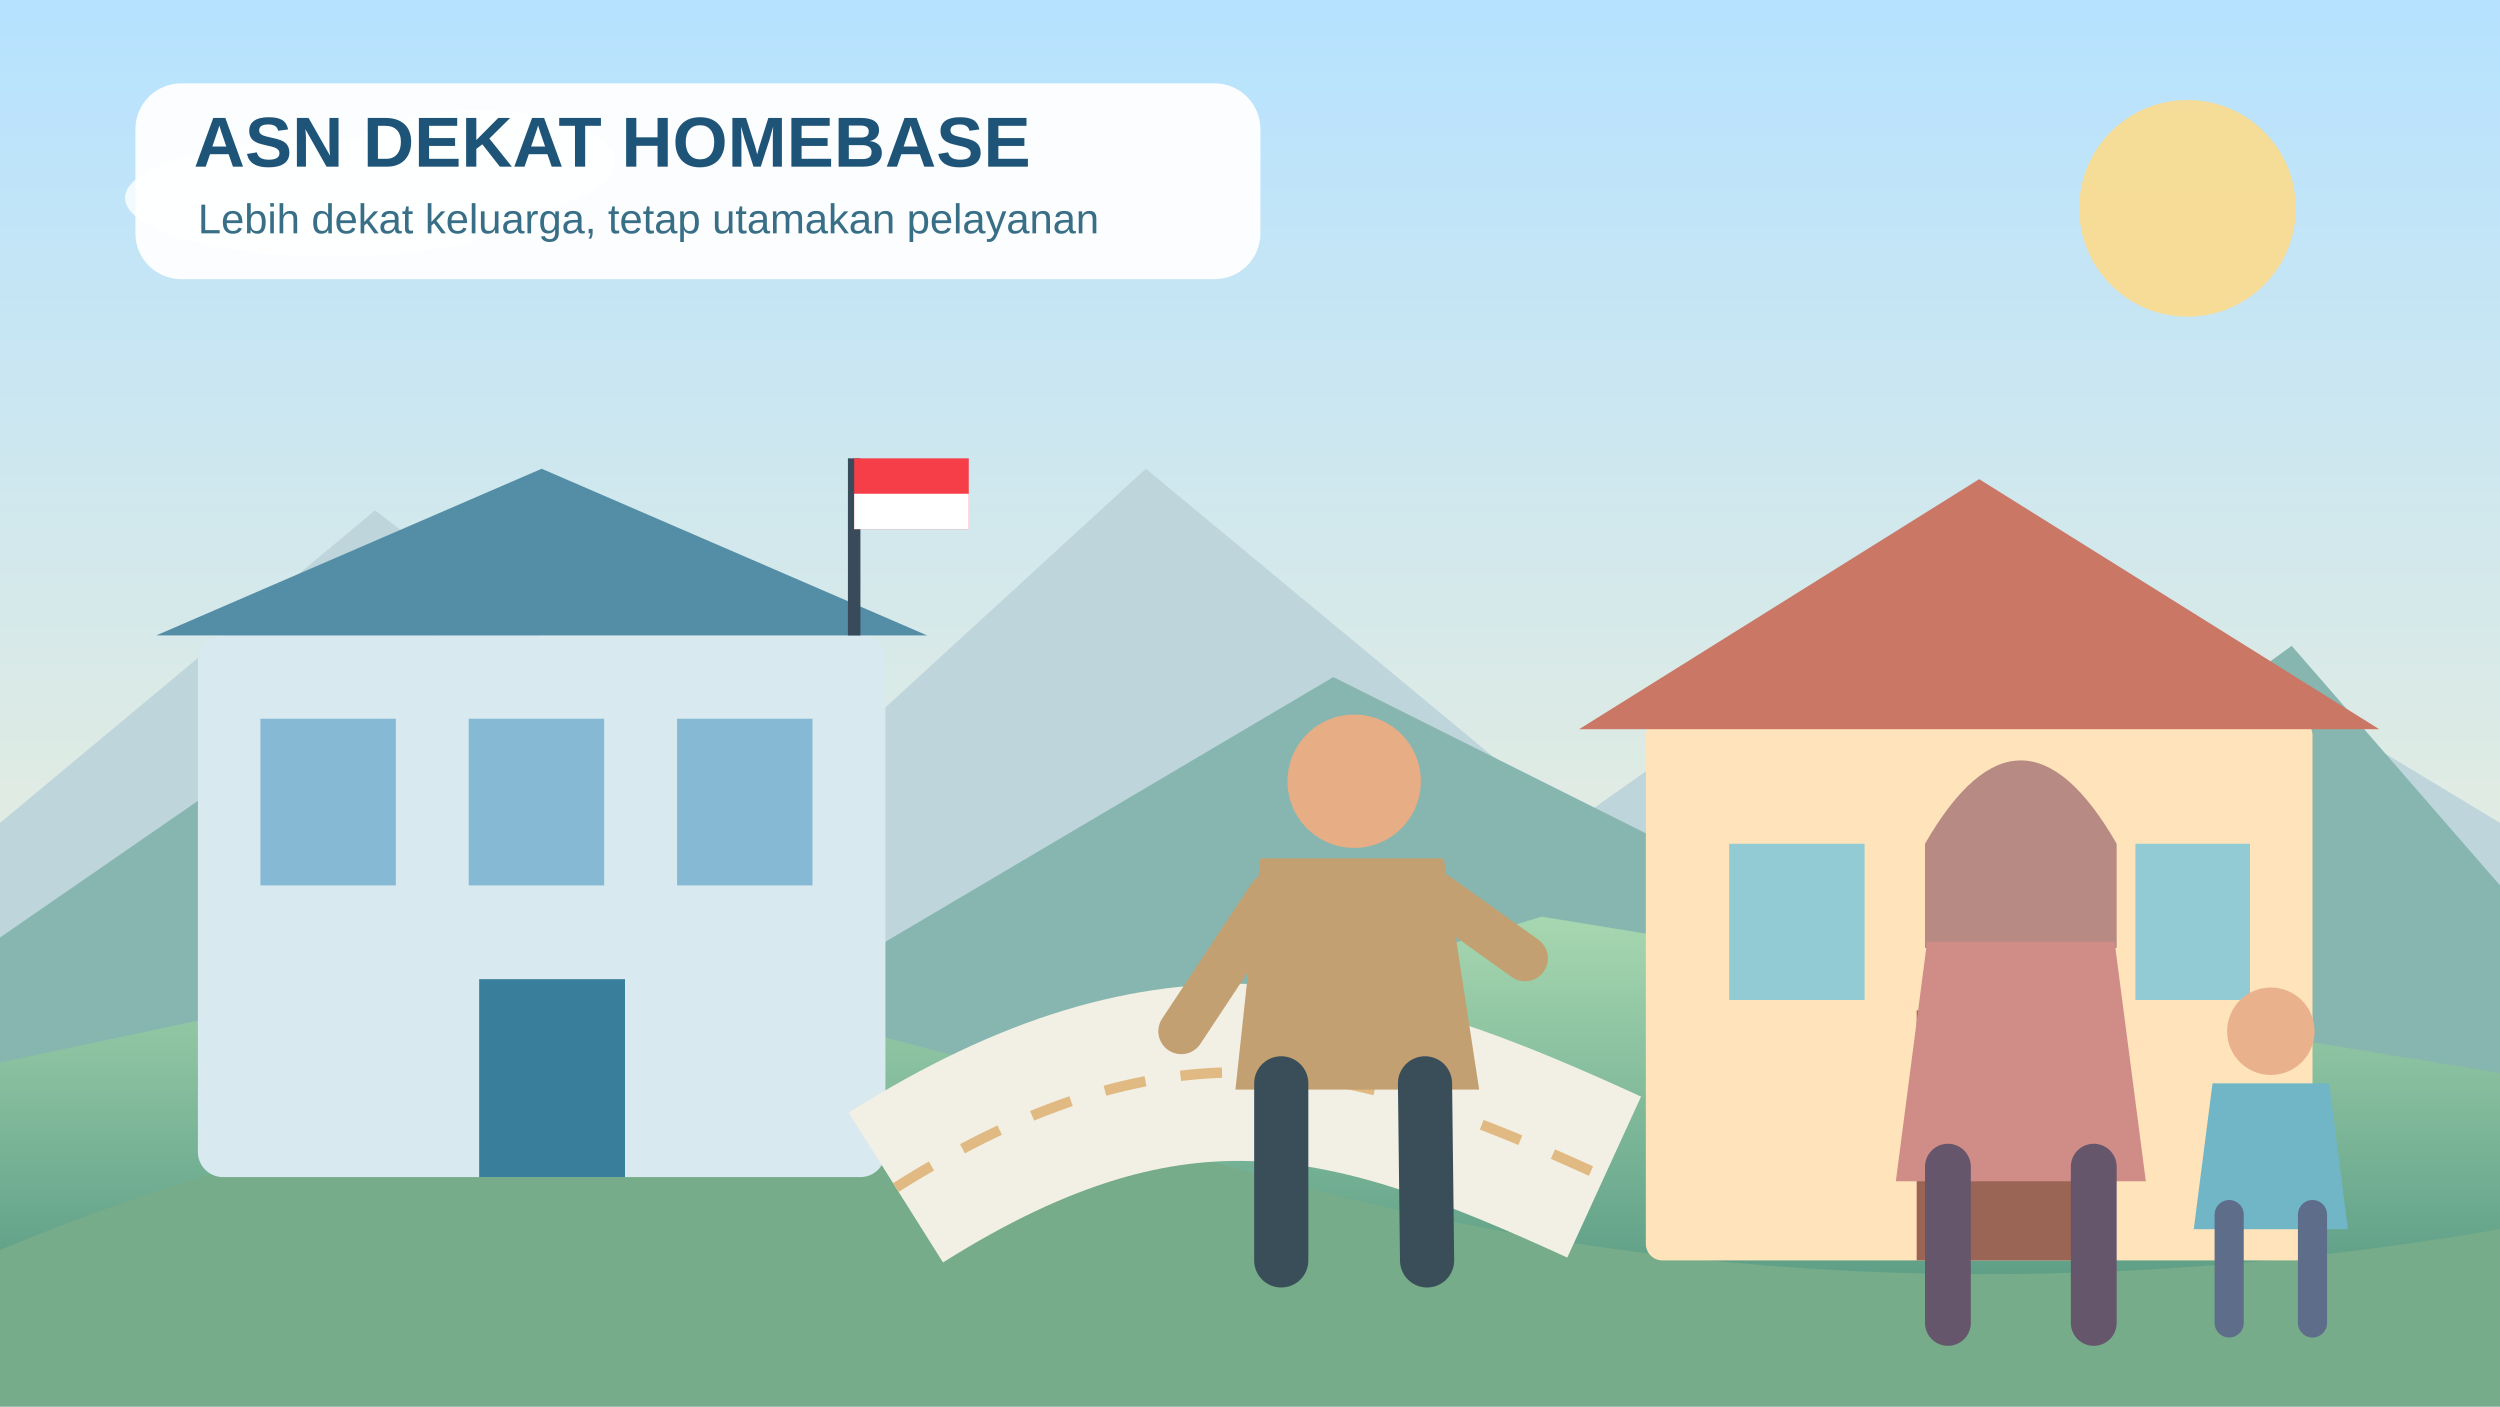
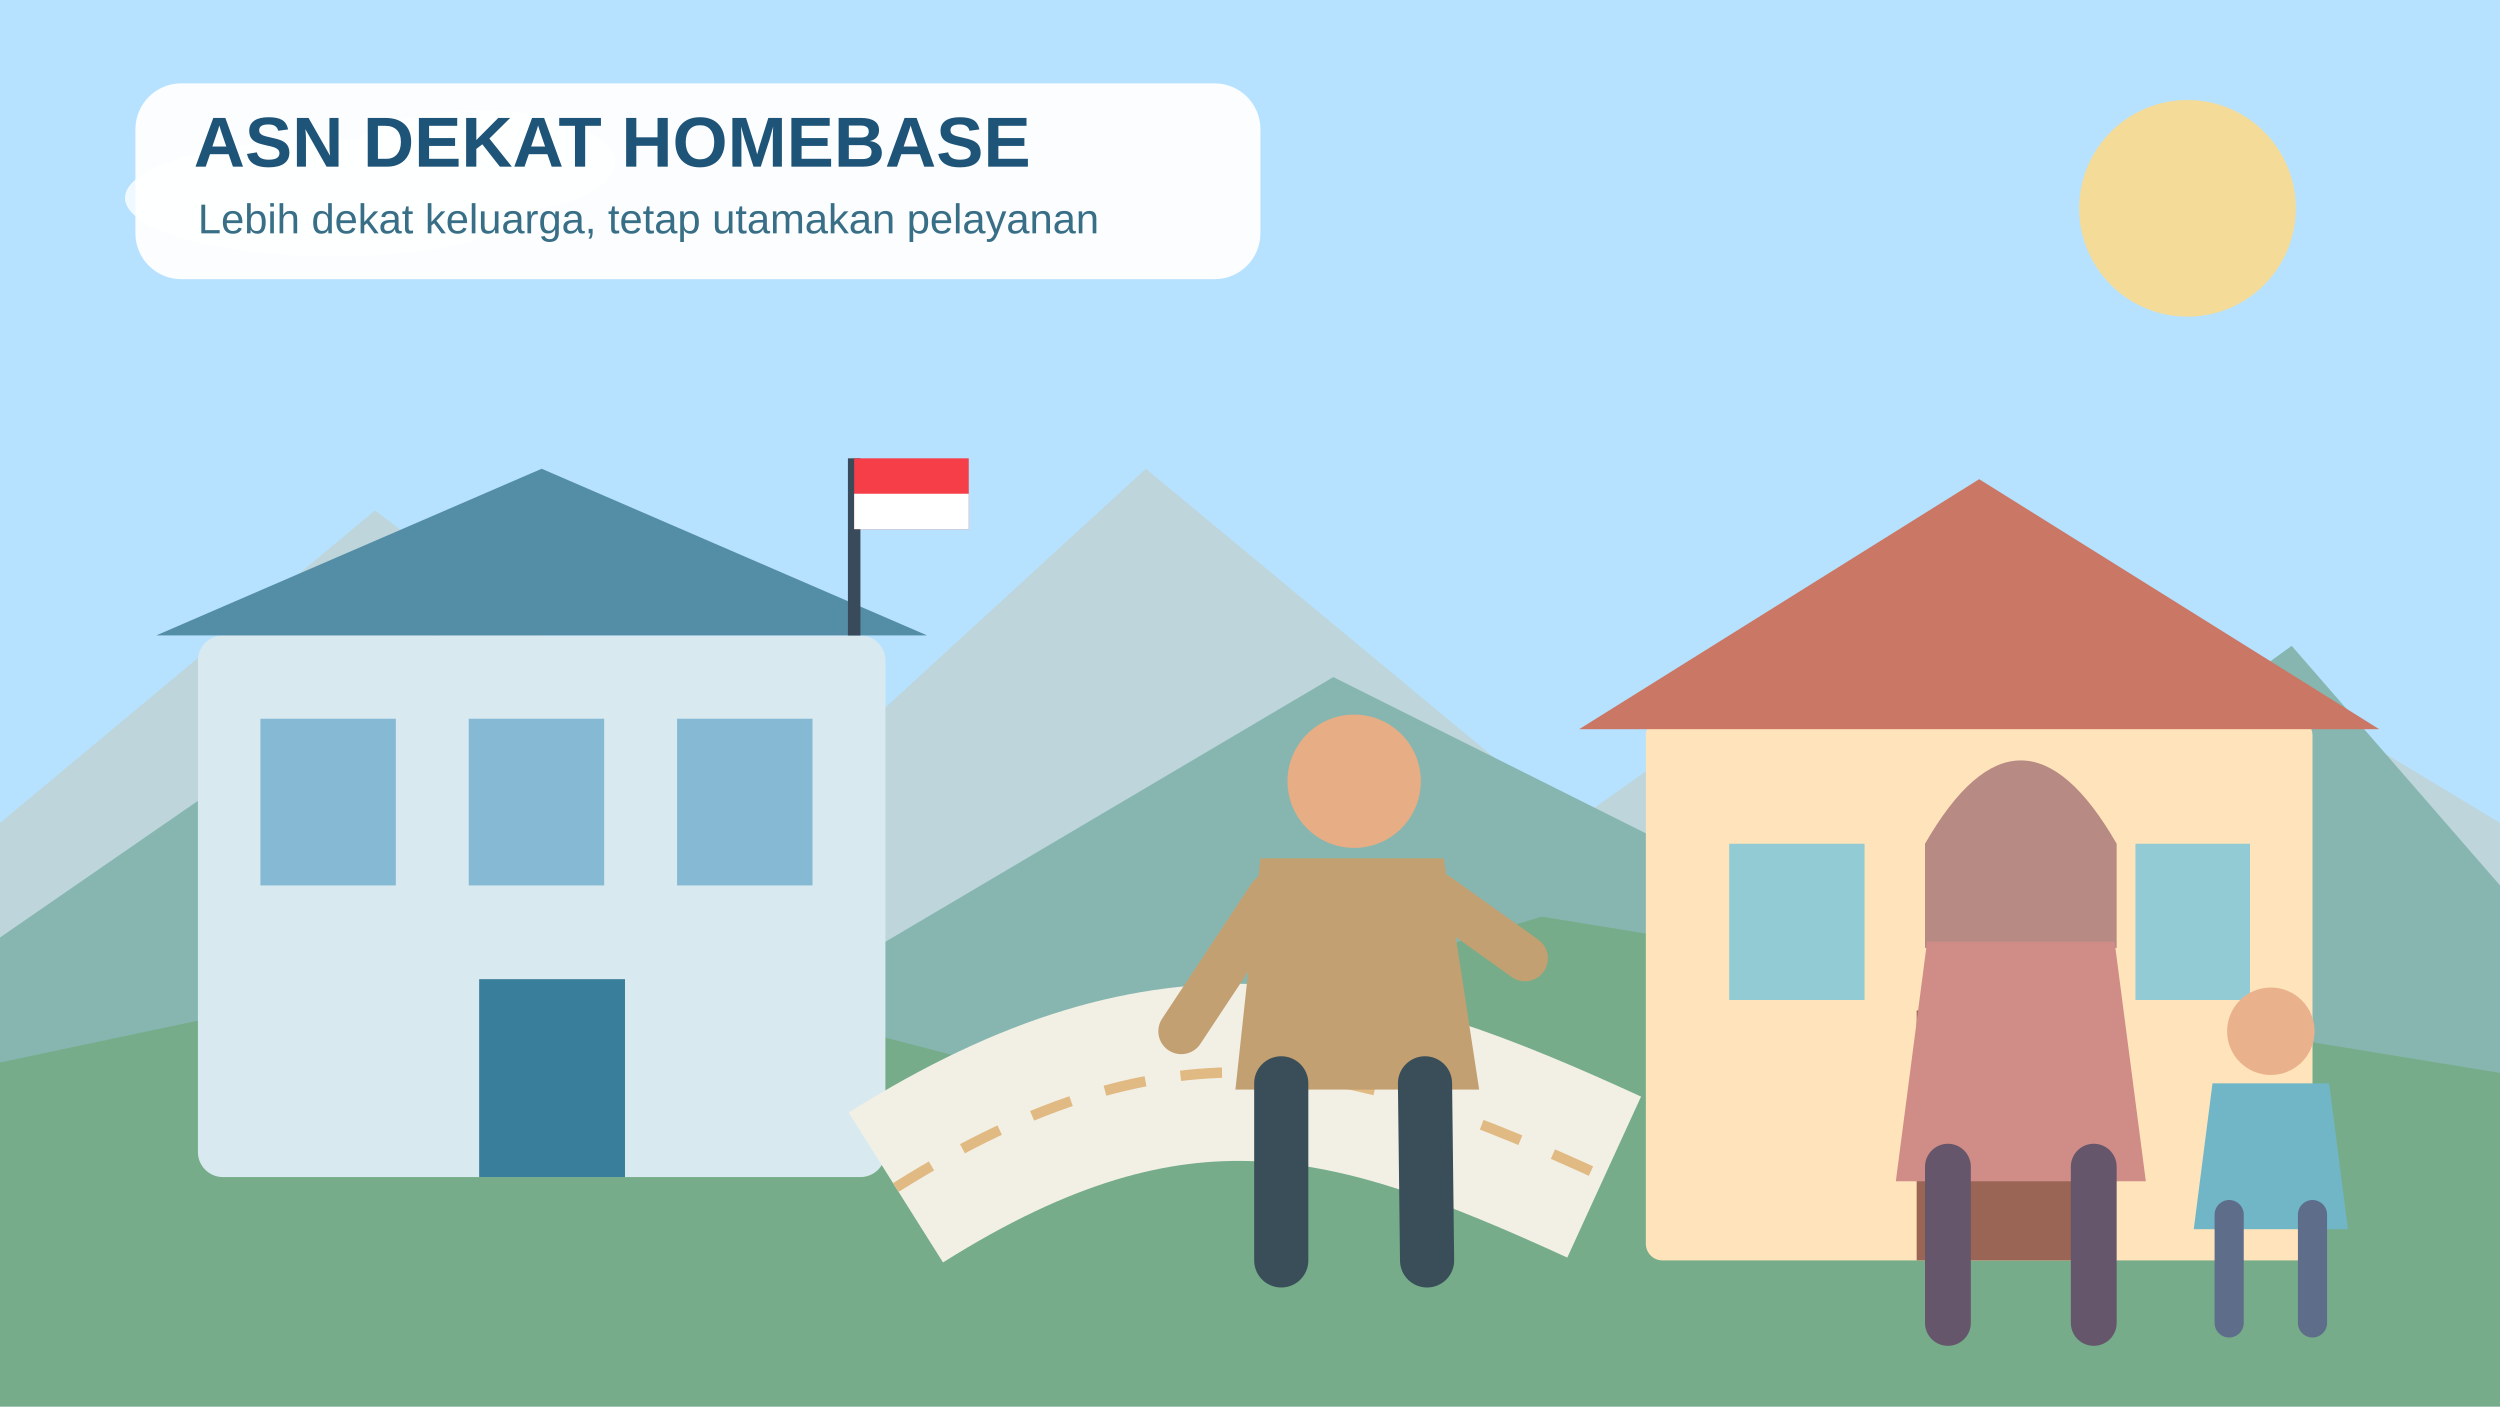
<svg xmlns="http://www.w3.org/2000/svg" width="1200" height="675" viewBox="0 0 1200 675" role="img" aria-labelledby="title desc">
-   <defs>
-     <linearGradient id="sky" x2="0" y2="1">
-       <stop stop-color="#b6e2ff" />
-       <stop offset="1" stop-color="#fff2ce" />
-     </linearGradient>
-     <linearGradient id="land" x2="0" y2="1">
-       <stop stop-color="#a7d7b0" />
-       <stop offset="1" stop-color="#448b78" />
-     </linearGradient>
-   </defs>
-   <rect width="1200" height="675" fill="url(#sky)" />
+   <rect width="1200" height="675" fill="#b6e2ff" />
  <path d="M0 395 180 245 370 390 550 225 755 395 960 250 1200 395v280H0" fill="#bdd5db" />
  <path d="M0 450 210 305 420 455 640 325 900 455 1100 310 1200 425v250H0" fill="#86b6af" />
-   <path d="M0 510 260 455 490 515 740 440 1200 515v160H0" fill="url(#land)" />
+   <path d="M0 510 260 455 490 515 740 440 1200 515v160H0" fill="#76ac89" />
  <path d="M0 600 Q300 475 590 560 T1200 590v85H0" fill="#76ac89" />
  <g transform="translate(95 235)">
    <rect x="0" y="70" width="330" height="260" rx="12" fill="#d8e9ef" />
    <path d="M-20 70 165 -10 350 70" fill="#548da6" />
    <rect x="30" y="110" width="65" height="80" fill="#85b9d4" />
    <rect x="130" y="110" width="65" height="80" fill="#85b9d4" />
    <rect x="230" y="110" width="65" height="80" fill="#85b9d4" />
    <rect x="135" y="235" width="70" height="95" fill="#397e9b" />
    <path d="M315 70v-85" stroke="#394a5b" stroke-width="6" />
    <path d="M315 -15h55v34h-55z" fill="#f53e47" />
    <path d="M315 2h55v17h-55z" fill="white" />
  </g>
  <path d="M430 570 C565 485 650 510 770 565" stroke="#f2f0e5" stroke-width="85" fill="none" />
  <path d="M430 570 C565 485 650 510 770 565" stroke="#e1ba83" stroke-width="5" stroke-dasharray="20 17" fill="none" />
  <g transform="translate(790 265)">
    <rect x="0" y="80" width="320" height="260" rx="8" fill="#ffe4bb" />
    <path d="M-32 85 160 -35 352 85" fill="#cb7766" />
    <rect x="130" y="220" width="75" height="120" fill="#9b6556" />
    <rect x="40" y="140" width="65" height="75" fill="#93cbd4" />
    <rect x="235" y="140" width="55" height="75" fill="#93cbd4" />
  </g>
  <g transform="translate(650 425)">
    <circle cx="0" cy="-50" r="32" fill="#e7ad85" />
    <path d="M-45 -13 43 -13 60 98H-57z" fill="#c3a071" />
    <path d="M-35 95 -35 180M34 95 35 180" stroke="#394e59" stroke-width="26" stroke-linecap="round" />
    <path d="M-40 5 -83 70M40 5 82 35" stroke="#c3a071" stroke-width="22" stroke-linecap="round" />
  </g>
  <g transform="translate(970 480)">
    <circle cx="0" cy="-60" r="30" fill="#e6b18c" />
    <path d="M-46 -75q46 -80 92 0v50h-92z" fill="#b78a84" />
    <path d="M-45 -28h90l15 115H-60z" fill="#d08d88" />
    <path d="M-35 80 -35 155M35 80 35 155" stroke="#66566b" stroke-width="22" stroke-linecap="round" />
  </g>
  <g transform="translate(1090 535)">
    <circle cx="0" cy="-40" r="21" fill="#eab28c" />
    <path d="M-28 -15h56l9 70h-74z" fill="#70b6c7" />
    <path d="M-20 48 -20 100M20 48 20 100" stroke="#5e6d8a" stroke-width="14" stroke-linecap="round" />
  </g>
  <circle cx="1050" cy="100" r="52" fill="#ffda86" opacity=".85" />
  <g fill="#fff" opacity=".8">
    <ellipse cx="160" cy="95" rx="100" ry="28" />
    <ellipse cx="230" cy="78" rx="65" ry="25" />
  </g>
  <rect x="65" y="40" width="540" height="94" rx="22" fill="#ffffff" opacity=".94" />
  <text x="93" y="80" font-family="Arial,sans-serif" font-size="34" font-weight="bold" fill="#1e5478">ASN DEKAT HOMEBASE</text>
  <text x="95" y="112" font-family="Arial,sans-serif" font-size="20" fill="#386f87">Lebih dekat keluarga, tetap utamakan pelayanan</text>
</svg>
